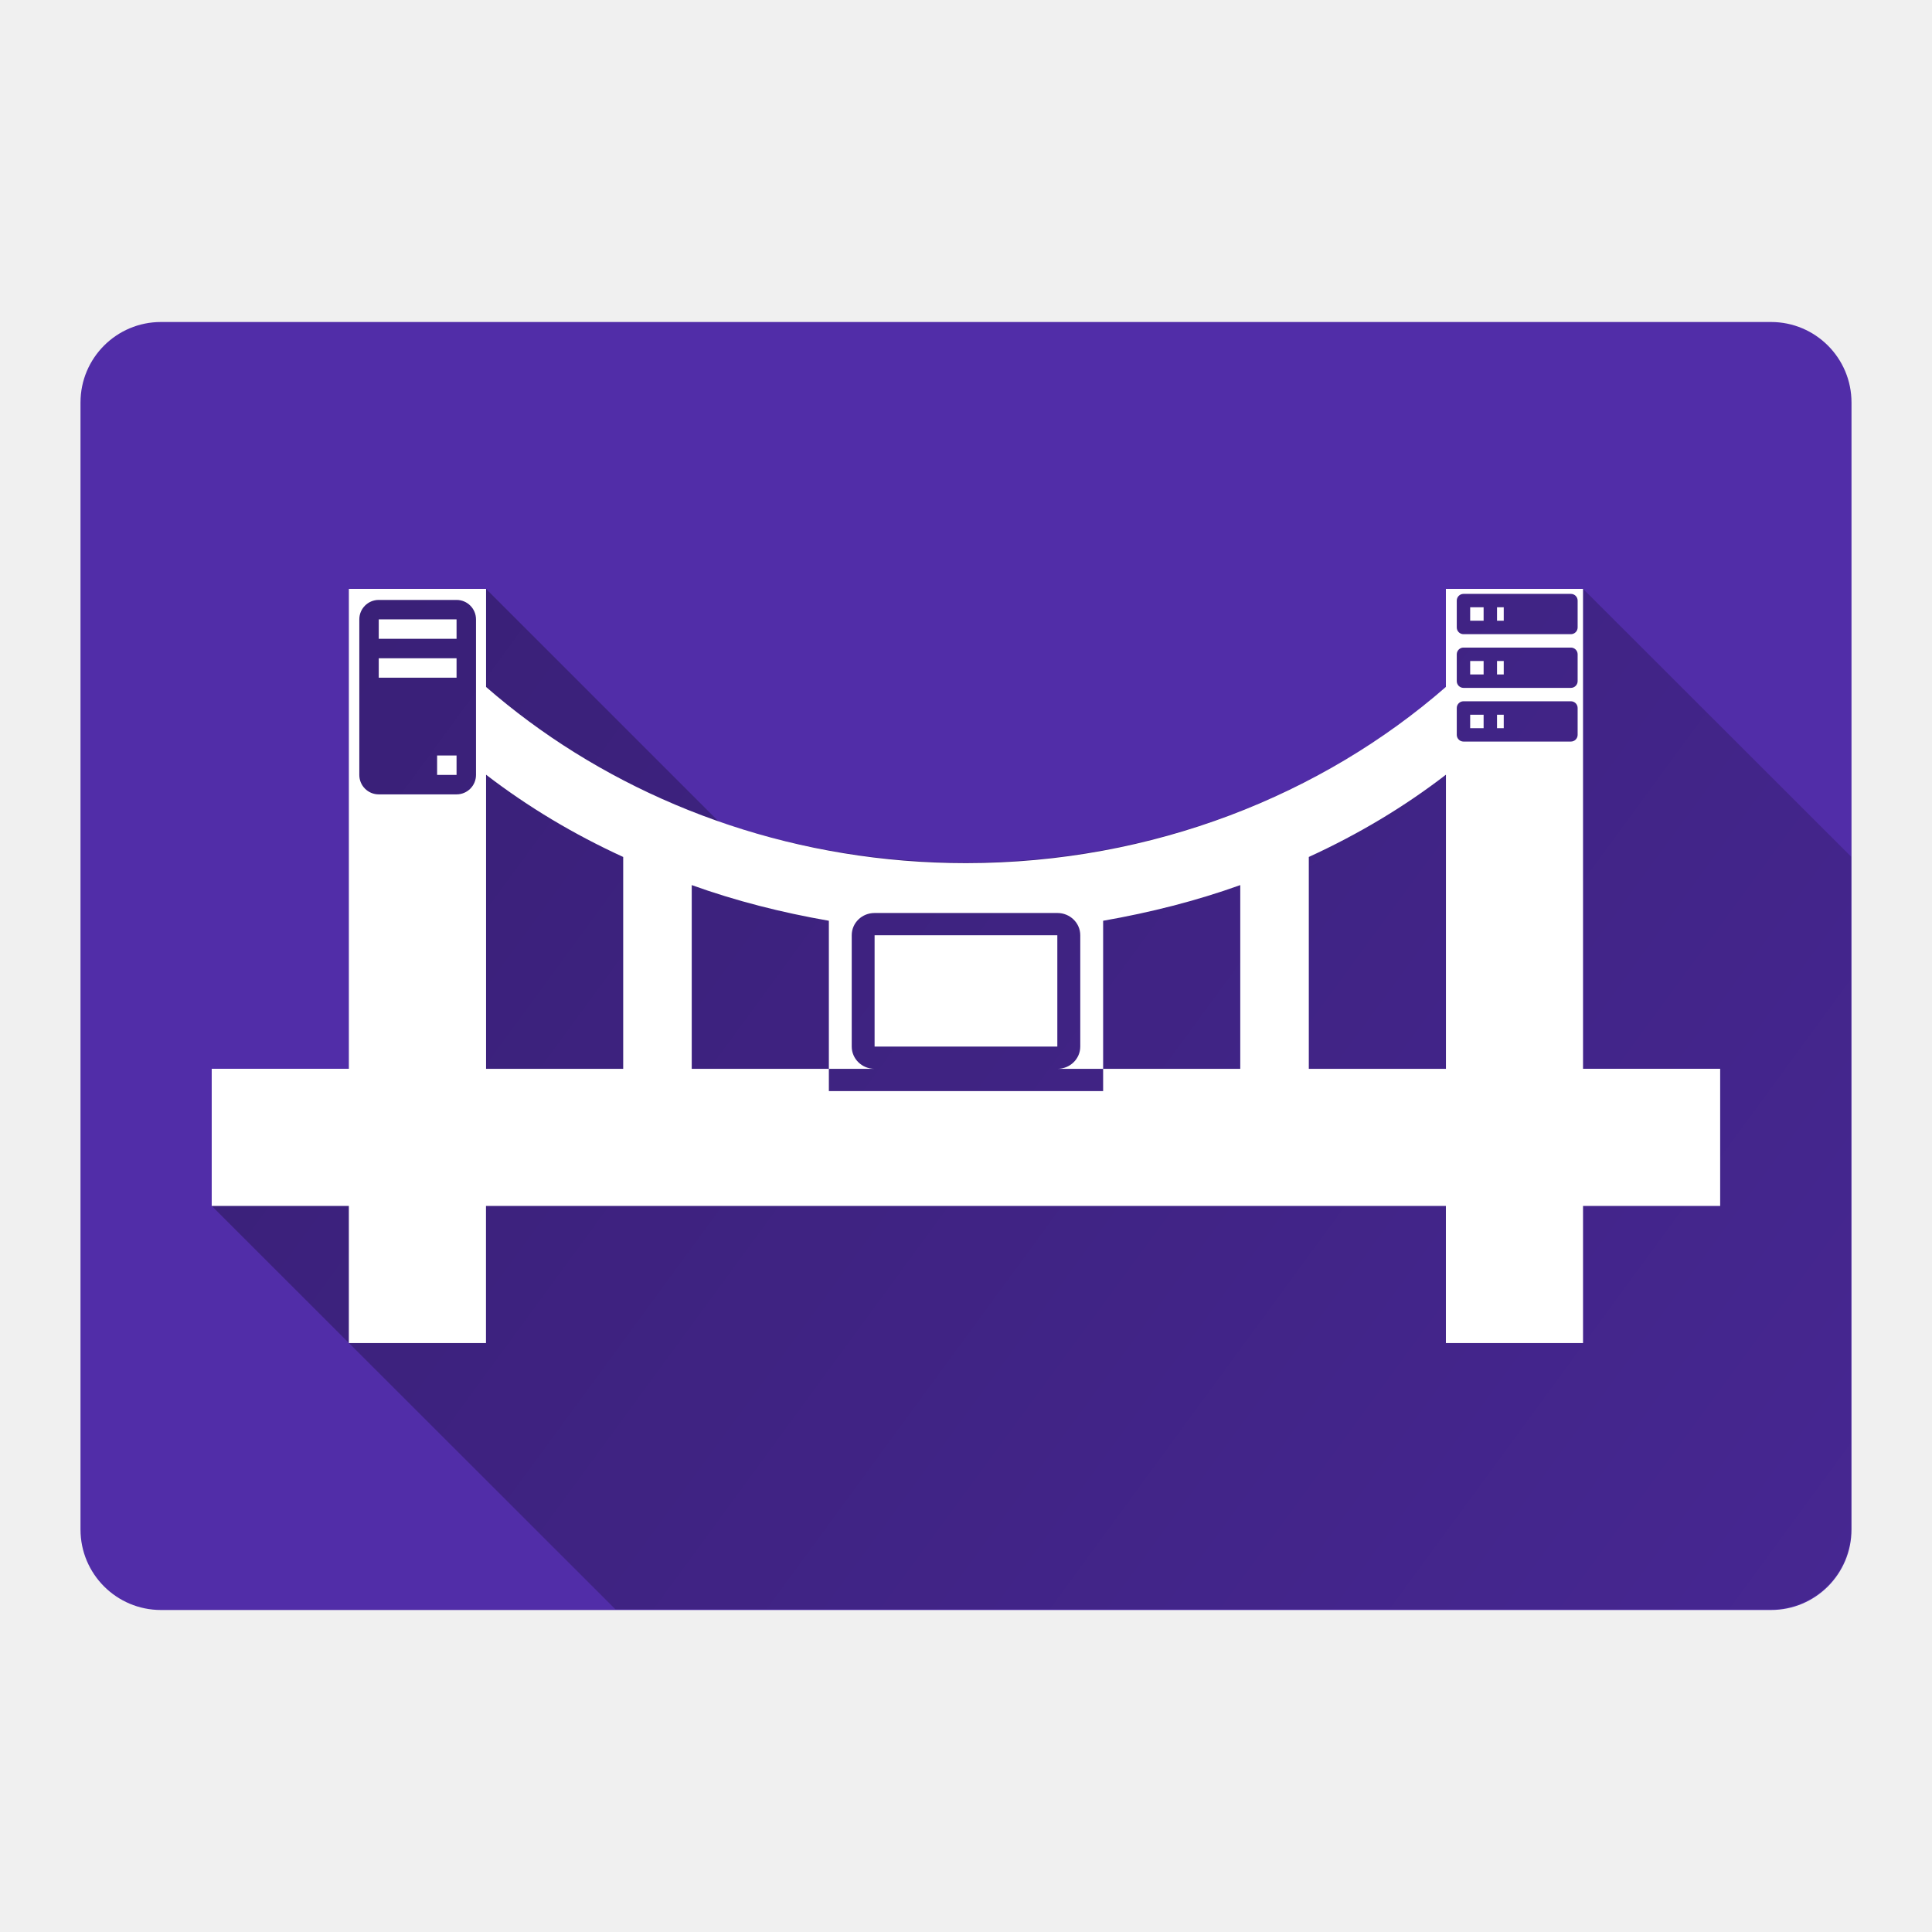
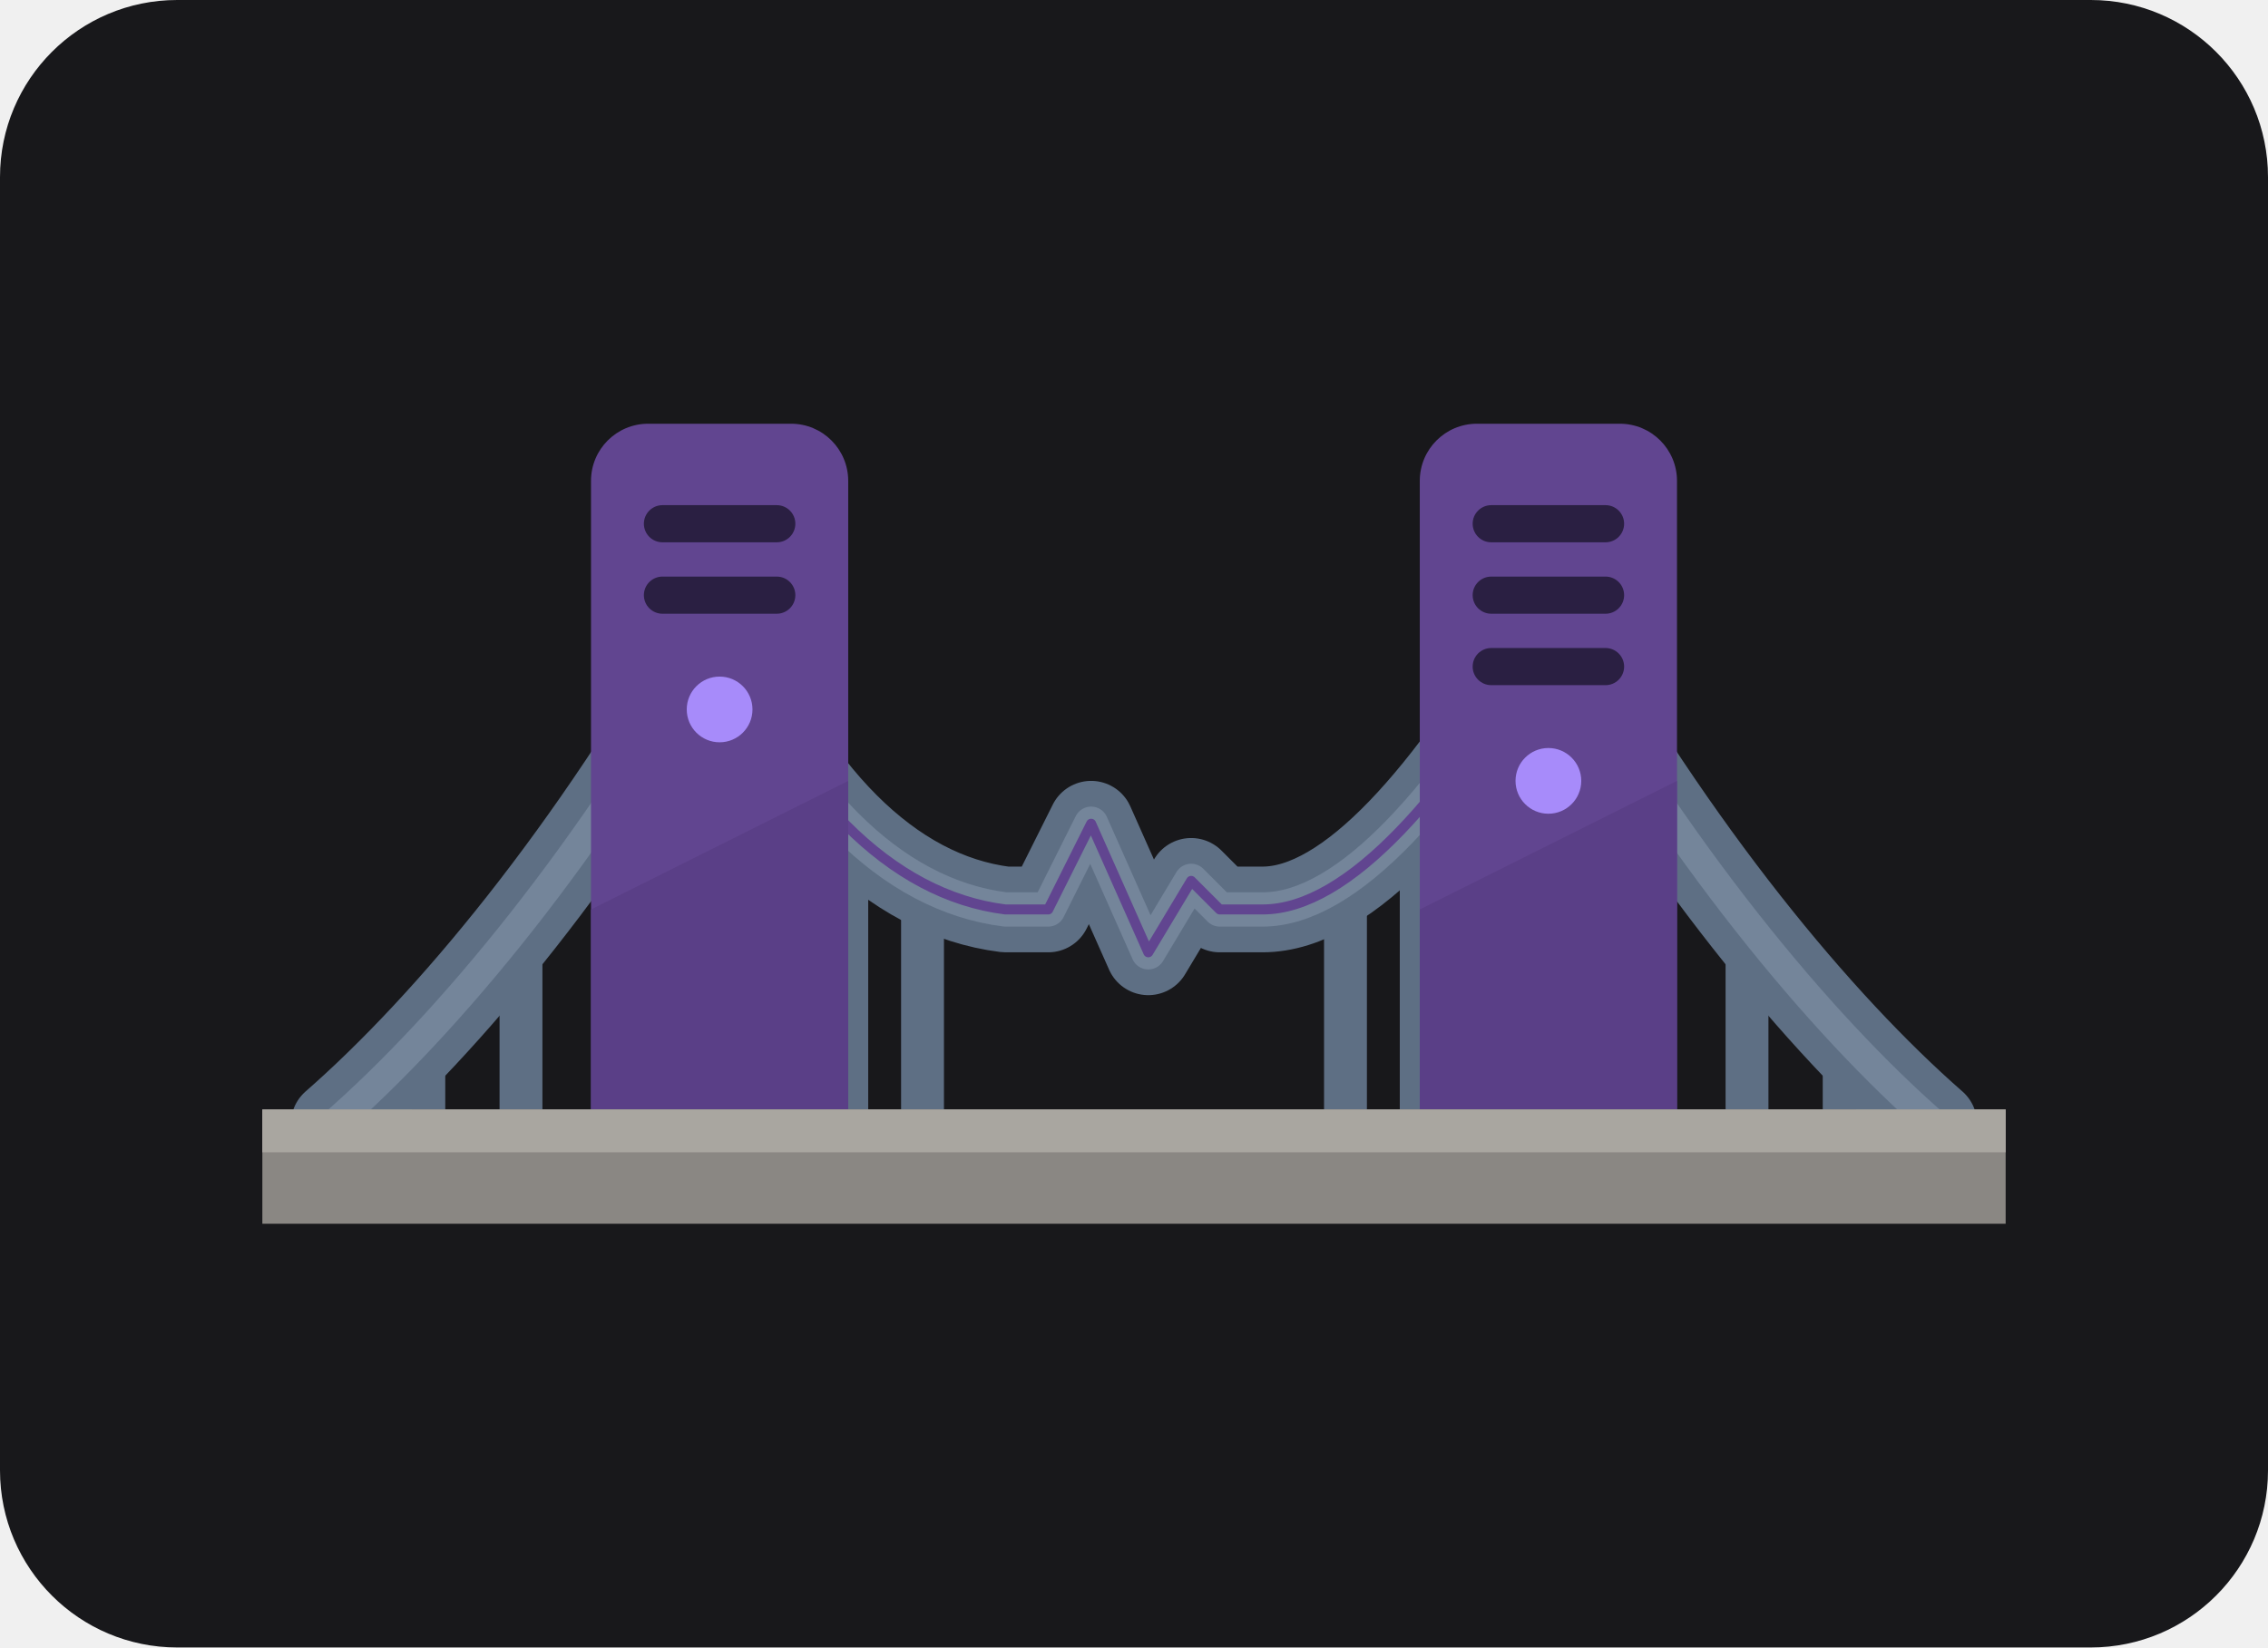
- <svg xmlns="http://www.w3.org/2000/svg" version="1.1" width="48" height="48" id="svg48">
-   <defs id="defs25">
-     <linearGradient x1="5.262" y1="14.631" x2="75.286" y2="65.917" gradientUnits="userSpaceOnUse" id="color-1">
-       <stop offset="0" stop-color="#000000" stop-opacity="0.3" id="stop2" />
-       <stop offset="1" stop-color="#000000" stop-opacity="0" id="stop4" />
-     </linearGradient>
-     <filter id="dropshadow-base">
-       <feColorMatrix type="matrix" values="0 0 0 0 0  0 0 0 0 0  0 0 0 0 0  0 0 0 .8 0" id="feColorMatrix7" />
-       <feOffset dx="0" dy="1" id="feOffset9" />
-       <feGaussianBlur stdDeviation="1" id="feGaussianBlur11" result="result1" />
-       <feComposite in="SourceGraphic" in2="result1" id="feComposite13" />
-     </filter>
-     <filter id="dropshadow-banner" x="-10%" y="-10%" width="120%" height="130%">
-       <feColorMatrix type="matrix" values="0 0 0 0 0  0 0 0 0 0  0 0 0 0 0  0 0 0 .4 0" id="feColorMatrix16" />
-       <feOffset dx="0" dy="1" id="feOffset18" />
-       <feGaussianBlur stdDeviation="0.5" id="feGaussianBlur20" result="result1" />
-       <feComposite in="SourceGraphic" in2="result1" id="feComposite22" />
-     </filter>
-   </defs>
-   <g fill="none" fill-rule="nonzero" stroke="none" stroke-width="none" stroke-linecap="butt" stroke-linejoin="miter" stroke-miterlimit="10" stroke-dasharray="" stroke-dashoffset="0" font-family="none" font-weight="none" font-size="none" text-anchor="none" style="mix-blend-mode: normal" id="g46">
-     <path d="m 4,40 c -1.105,0 -2,-0.895 -2,-2 V 10 c 0,-1.105 0.895,-2 2,-2 H 44 c 1.105,0 2,0.895 2,2 v 28 c 0,1.105 -0.895,2 -2,2 z" id="base 1 5" fill="#512da8" stroke-width="1" />
-     <path d="m 5.262,29.962 v -3.407 H 8.669 V 14.631 h 3.407 l 5.776,5.776 c 1.447,0.506 2.98,0.825 4.589,0.957 l 0.666,0.043 c 0.293,0.014 0.587,0.021 0.883,0.021 4.65,0 8.868,-1.687 11.935,-4.361 v -2.436 h 3.407 l 6.658,6.652 v 16.7 c 0,1.105 -0.895,2 -2,2 h -28.7 z" fill="url(#color-1)" stroke-width="1" id="path28" />
-     <path d="M8.669,14.631v11.924h-3.407v3.407h3.407v3.407h3.407v-3.407h23.849v3.407h3.407v-3.407h3.407v-3.407h-3.407v-11.924h-3.407v2.436c-3.066,2.674 -7.274,4.378 -11.924,4.378c-4.65,0 -8.858,-1.703 -11.924,-4.378v-2.436zM36.359,14.755h2.669c0.092,-0 0.167,0.075 0.167,0.167v0.667c-0,0.092 -0.075,0.167 -0.167,0.167h-2.669c-0.092,0 -0.167,-0.075 -0.167,-0.167v-0.667c0,-0.092 0.075,-0.167 0.167,-0.167zM9.41,14.905h1.933c0.267,0 0.483,0.216 0.483,0.483v3.865c0,0.267 -0.216,0.483 -0.483,0.483h-1.933c-0.267,0 -0.483,-0.216 -0.483,-0.483v-3.865c0,-0.267 0.216,-0.483 0.483,-0.483zM36.526,15.088v0.334h0.334v-0.334zM37.193,15.088v0.334h0.167v-0.334zM9.41,15.388v0.483h1.933v-0.483zM36.359,16.089h2.669c0.092,-0 0.167,0.075 0.167,0.167v0.667c0,0.092 -0.075,0.167 -0.167,0.167h-2.669c-0.092,0 -0.167,-0.075 -0.167,-0.167v-0.667c-0,-0.092 0.075,-0.167 0.167,-0.167zM9.41,16.354v0.483h1.933v-0.483zM36.526,16.423v0.334h0.334v-0.334zM37.193,16.423v0.334h0.167v-0.334zM36.359,17.423h2.669c0.092,-0 0.167,0.075 0.167,0.167v0.667c0,0.092 -0.075,0.167 -0.167,0.167h-2.669c-0.092,0 -0.167,-0.075 -0.167,-0.167v-0.667c-0,-0.092 0.075,-0.167 0.167,-0.167zM36.526,17.757v0.334h0.334v-0.334zM37.193,17.757v0.334h0.167v-0.334zM10.86,18.77v0.483h0.483v-0.483zM12.076,19.247c1.039,0.801 2.18,1.482 3.407,2.044v5.264h-3.407zM35.924,19.247v7.308h-3.407v-5.264c1.226,-0.562 2.368,-1.244 3.407,-2.044zM17.186,21.99c1.09,0.392 2.232,0.682 3.407,0.886v3.679h1.136c-0.314,0 -0.568,-0.248 -0.568,-0.553v-2.766c0,-0.307 0.253,-0.553 0.568,-0.553h4.543c0.312,0 0.568,0.246 0.568,0.553v2.766c-0,0.305 -0.254,0.553 -0.568,0.553h1.136v-3.679c1.175,-0.204 2.317,-0.494 3.407,-0.886v4.565h-3.407v0.553h-6.814v-0.553h-3.407zM26.268,26.002c-11.743,-14.213 -5.872,-7.107 0,0zM26.268,26.002v-2.766h-4.54v2.766z" id="path10 1 1" fill="none" stroke-width="0" />
-     <path d="M12.076,14.631v2.436c2.722,2.374 6.343,3.983 10.375,4.314c0.328,0.397 0.686,0.83 1.076,1.302c0.148,0.179 0.3,0.363 0.457,0.553l2.285,0v2.766h-4.54v-2.766h2.255c-0.154,-0.187 -0.307,-0.371 -0.457,-0.553l-1.798,0c-0.315,0 -0.568,0.246 -0.568,0.553v2.766c0,0.305 0.254,0.553 0.568,0.553l-1.136,0v-3.679c-1.175,-0.204 -2.317,-0.494 -3.407,-0.886v4.565h3.407v0.553h6.814v-0.553h3.407v-4.565c-1.09,0.391 -2.232,0.681 -3.407,0.886v3.679h-1.136c0.314,-0 0.568,-0.248 0.568,-0.553v-2.766c0,-0.307 -0.256,-0.553 -0.568,-0.553h-2.745c-0.374,-0.453 -0.735,-0.889 -1.076,-1.302c0.51,0.042 1.027,0.063 1.549,0.063c4.65,0 8.858,-1.703 11.924,-4.378v-2.436h3.407v11.924h3.407v3.407h-3.407v3.407h-3.407v-3.407h-23.849v3.407h-3.407v-3.407h-3.407v-3.407h3.407v-11.924zM36.193,14.922v0.667c0,0.092 0.075,0.167 0.167,0.167h2.669c0.092,0 0.167,-0.075 0.167,-0.167v-0.667c-0,-0.092 -0.075,-0.167 -0.167,-0.167h-2.669c-0.092,-0 -0.167,0.075 -0.167,0.167zM8.927,15.388v3.865c0,0.267 0.216,0.483 0.483,0.483h1.933c0.267,0 0.483,-0.216 0.483,-0.483v-3.865c0,-0.267 -0.216,-0.483 -0.483,-0.483h-1.933c-0.267,0 -0.483,0.216 -0.483,0.483zM36.86,15.088v0.334h-0.334v-0.334zM37.36,15.088v0.334h-0.167v-0.334zM11.343,15.388v0.483h-1.933v-0.483zM36.193,16.256v0.667c-0,0.092 0.075,0.167 0.167,0.167h2.669c0.092,0 0.167,-0.075 0.167,-0.167v-0.667c0,-0.092 -0.075,-0.167 -0.167,-0.167h-2.669c-0.092,-0 -0.167,0.075 -0.167,0.167zM11.343,16.354v0.483h-1.933v-0.483zM36.86,16.423v0.334h-0.334v-0.334zM37.36,16.423v0.334h-0.167v-0.334zM36.193,17.59v0.667c-0,0.092 0.075,0.167 0.167,0.167h2.669c0.092,0 0.167,-0.075 0.167,-0.167v-0.667c0,-0.092 -0.075,-0.167 -0.167,-0.167h-2.669c-0.092,-0 -0.167,0.075 -0.167,0.167zM36.86,17.757v0.334h-0.334v-0.334zM37.36,17.757v0.334h-0.167v-0.334zM11.343,18.77v0.483h-0.483v-0.483zM12.076,26.555h3.407v-5.264c-1.226,-0.562 -2.368,-1.244 -3.407,-2.044zM32.517,21.291v5.264h3.407v-7.308c-1.039,0.801 -2.18,1.482 -3.407,2.044zM21.729,26.555c-0,0 -0,0 -0,0zM26.271,26.555h0c-0,0 -0,0 -0,0z" id="path31" fill="#ffffff" stroke-width="0" />
-     <path d="M2,24c0,-12.15 9.85,-22 22,-22c12.15,0 22,9.85 22,22c0,12.15 -9.85,22 -22,22c-12.15,0 -22,-9.85 -22,-22z" id="base 1 1 1" fill="none" stroke-width="1" />
-     <g id="svg8 1 1" fill="#000000" stroke-width="1" font-family="Roboto, sans-serif" font-weight="400" font-size="14" text-anchor="start">
-       <g id="layer1 1 1" />
-     </g>
-     <rect x="2" y="2" width="44" height="22" fill="none" stroke-width="1" id="rect36" />
-     <path d="M2,24v-22h44v22z" fill="none" stroke-width="1" id="path38" />
-     <path d="M2,24v-22h44v22z" fill="none" stroke-width="1" id="path40" />
-     <path d="M2,24v-22h44v22z" fill="none" stroke-width="1" id="path42" />
-     <path d="M2,24v-22h44v22z" fill="none" stroke-width="1" id="path44" />
-   </g>
+ <svg xmlns="http://www.w3.org/2000/svg" viewBox="0 0 512 372">
+   <rect width="512" height="372" rx="40" fill="#18181b" />
+   <svg x="56" y="-14" width="400" height="400" viewBox="2 2 124 124">
+     <path d="M43.9 64V84M49.2 68V84M78.8 68V84M84.1 64V84M21.1 70.9V84M14.3 78.8V84M106.9 70.9V84M113.7 78.8V84" stroke="#5E6F84" stroke-width="3" />
+     <path d="M35 50C26 66 16 78 8 85M93 50C102 66 112 78 120 85" fill="none" stroke="#5E6F84" stroke-width="6" stroke-linecap="round" />
+     <path d="M35 50C26 66 16 78 8 85M93 50C102 66 112 78 120 85" fill="none" stroke="#74859A" stroke-width="2" stroke-linecap="round" />
+     <path d="M35 50C40 62 47 69 55 70h3l3-6 4 9 3-5 2 2h3c6 0 13-8 20-20" fill="none" stroke="#5E6F84" stroke-width="6" stroke-linecap="round" stroke-linejoin="round" />
+     <path d="M35 50C40 62 47 69 55 70h3l3-6 4 9 3-5 2 2h3c6 0 13-8 20-20" fill="none" stroke="#74859A" stroke-width="2.4" stroke-linecap="round" stroke-linejoin="round" />
+     <path d="M35 50C40 62 47 69 55 70h3l3-6 4 9 3-5 2 2h3c6 0 13-8 20-20" fill="none" stroke="#614590" stroke-width="0.7" stroke-linecap="round" stroke-linejoin="round" />
+     <path fill="#614590" d="M30 36h10a4 4 0 0 1 4 4v44H26V40a4 4 0 0 1 4-4Z" />
+     <path fill="#5A3F87" d="M26 70 44 61v23H26Z" />
+     <path d="M31 43h8M31 48h8" stroke="#2A1F42" stroke-width="2.6" stroke-linecap="round" />
+     <circle cx="35" cy="56" r="2.3" fill="#A78BFA" />
+     <path fill="#614590" d="M88 36h10a4 4 0 0 1 4 4v44H84V40a4 4 0 0 1 4-4Z" />
+     <path fill="#5A3F87" d="M84 70 102 61v23H84Z" />
+     <path d="M89 43h8M89 48h8M89 53h8" stroke="#2A1F42" stroke-width="2.6" stroke-linecap="round" />
+     <circle cx="93" cy="61" r="2.3" fill="#A78BFA" />
+     <path fill="#8A8783" d="M3 84h122v8H3z" />
+     <path fill="#A9A6A0" d="M3 84h122v3H3z" />
+   </svg>
</svg>
